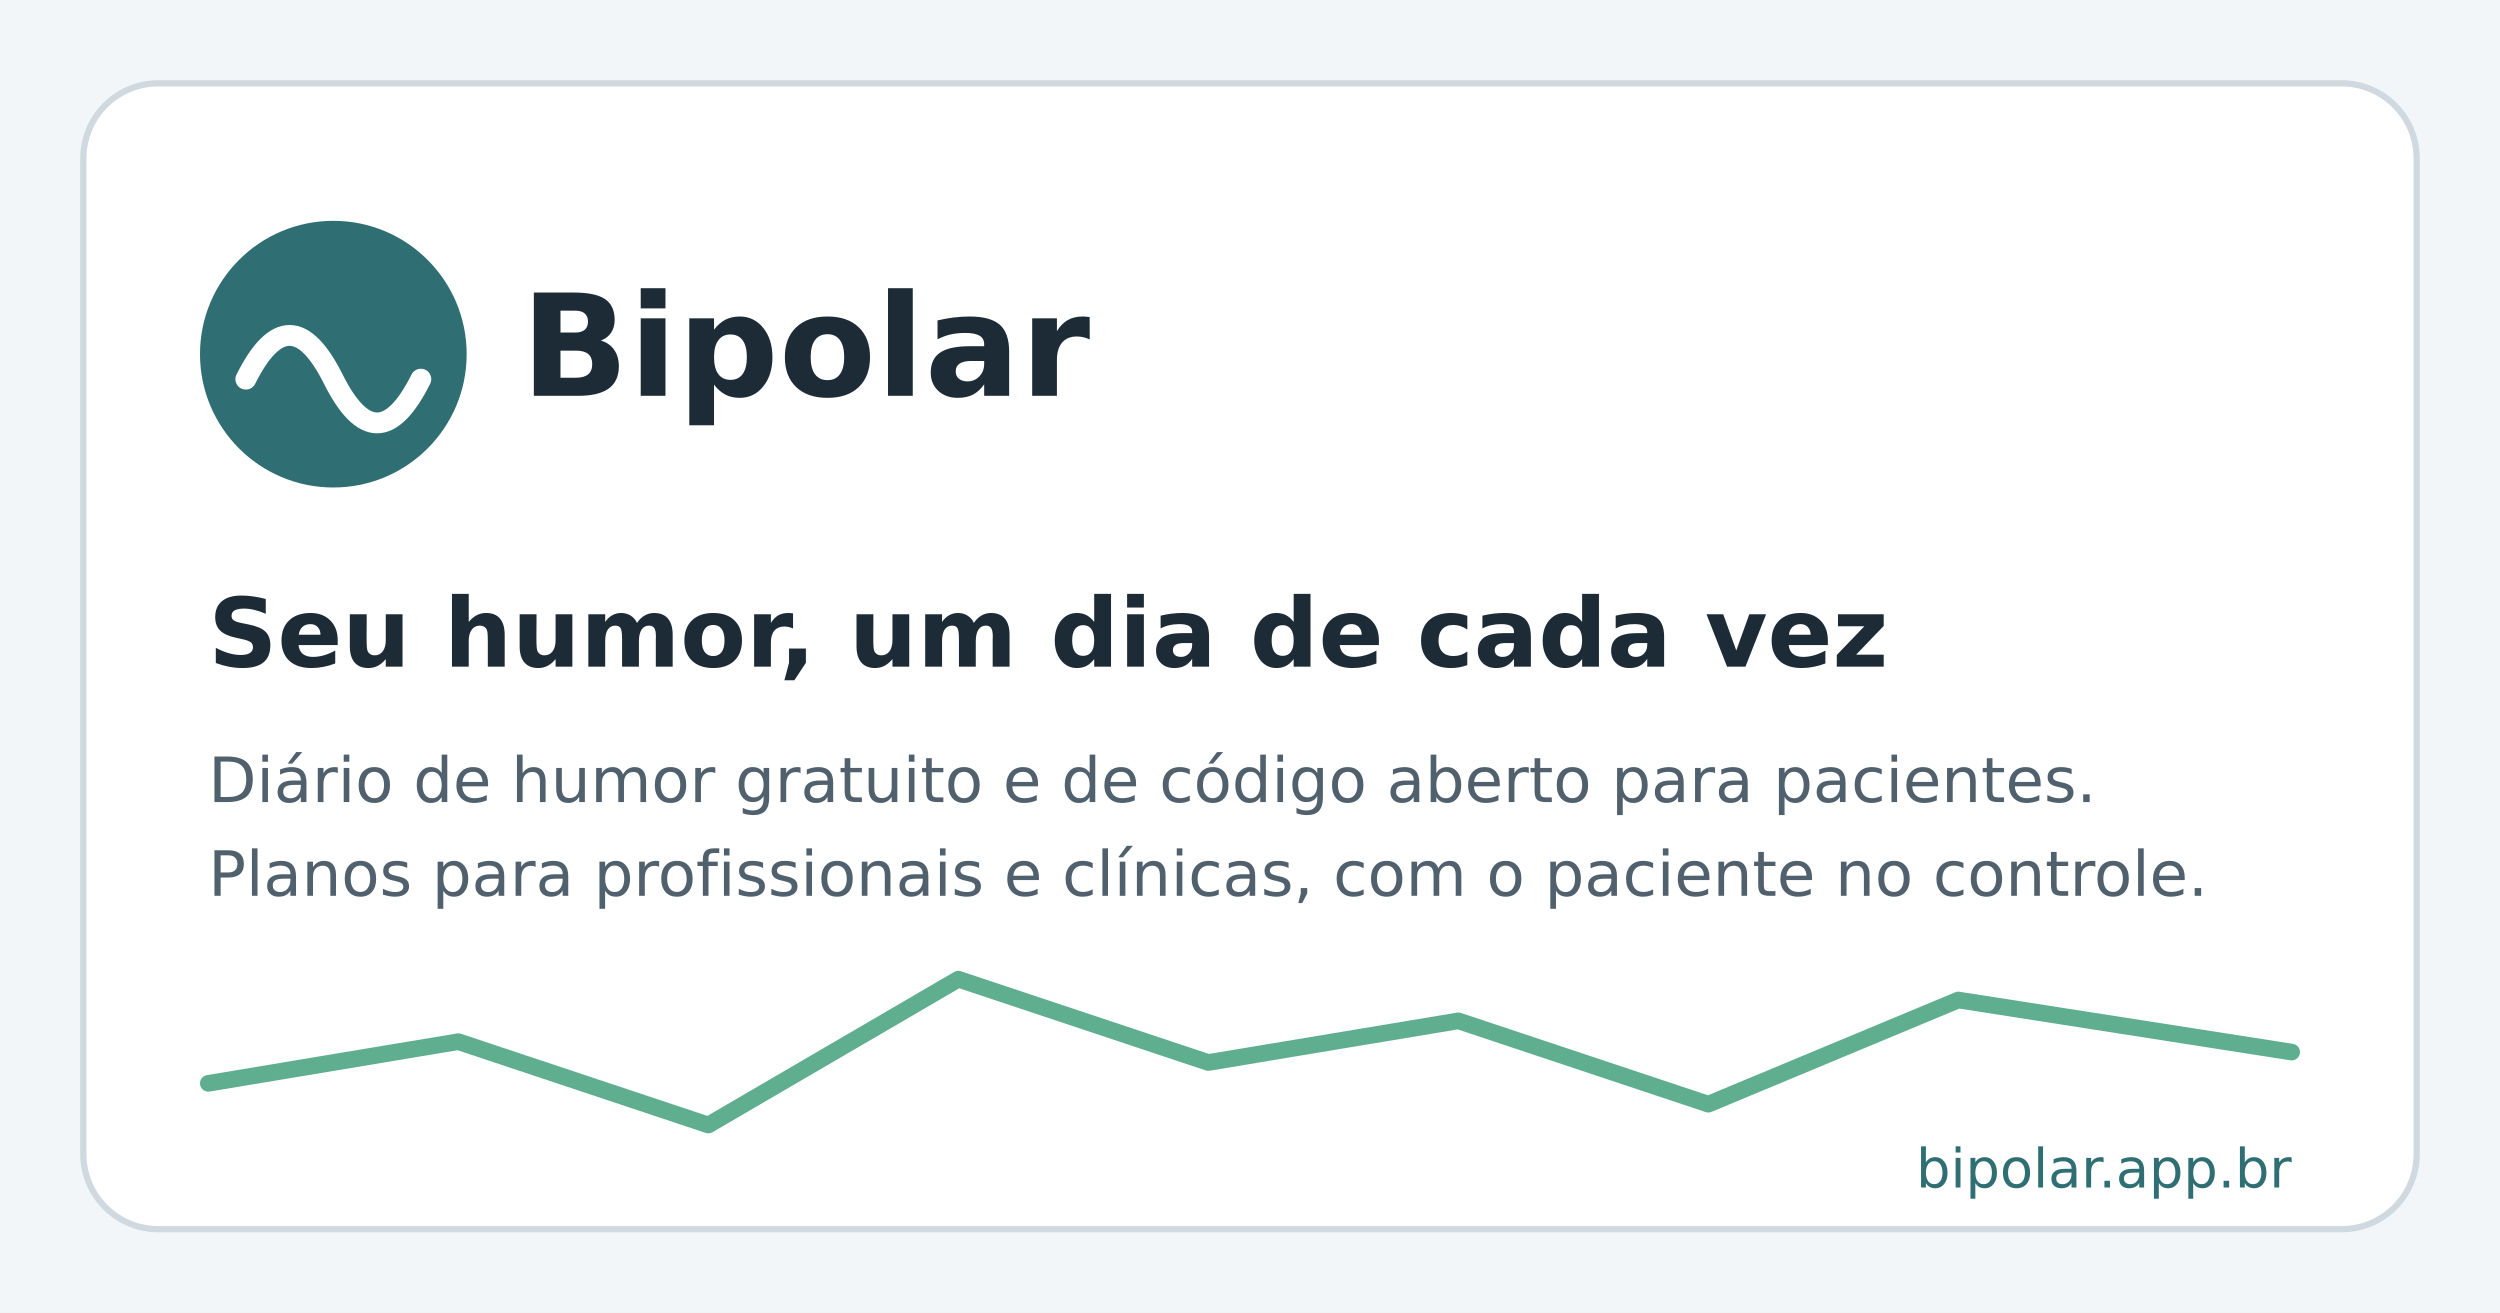
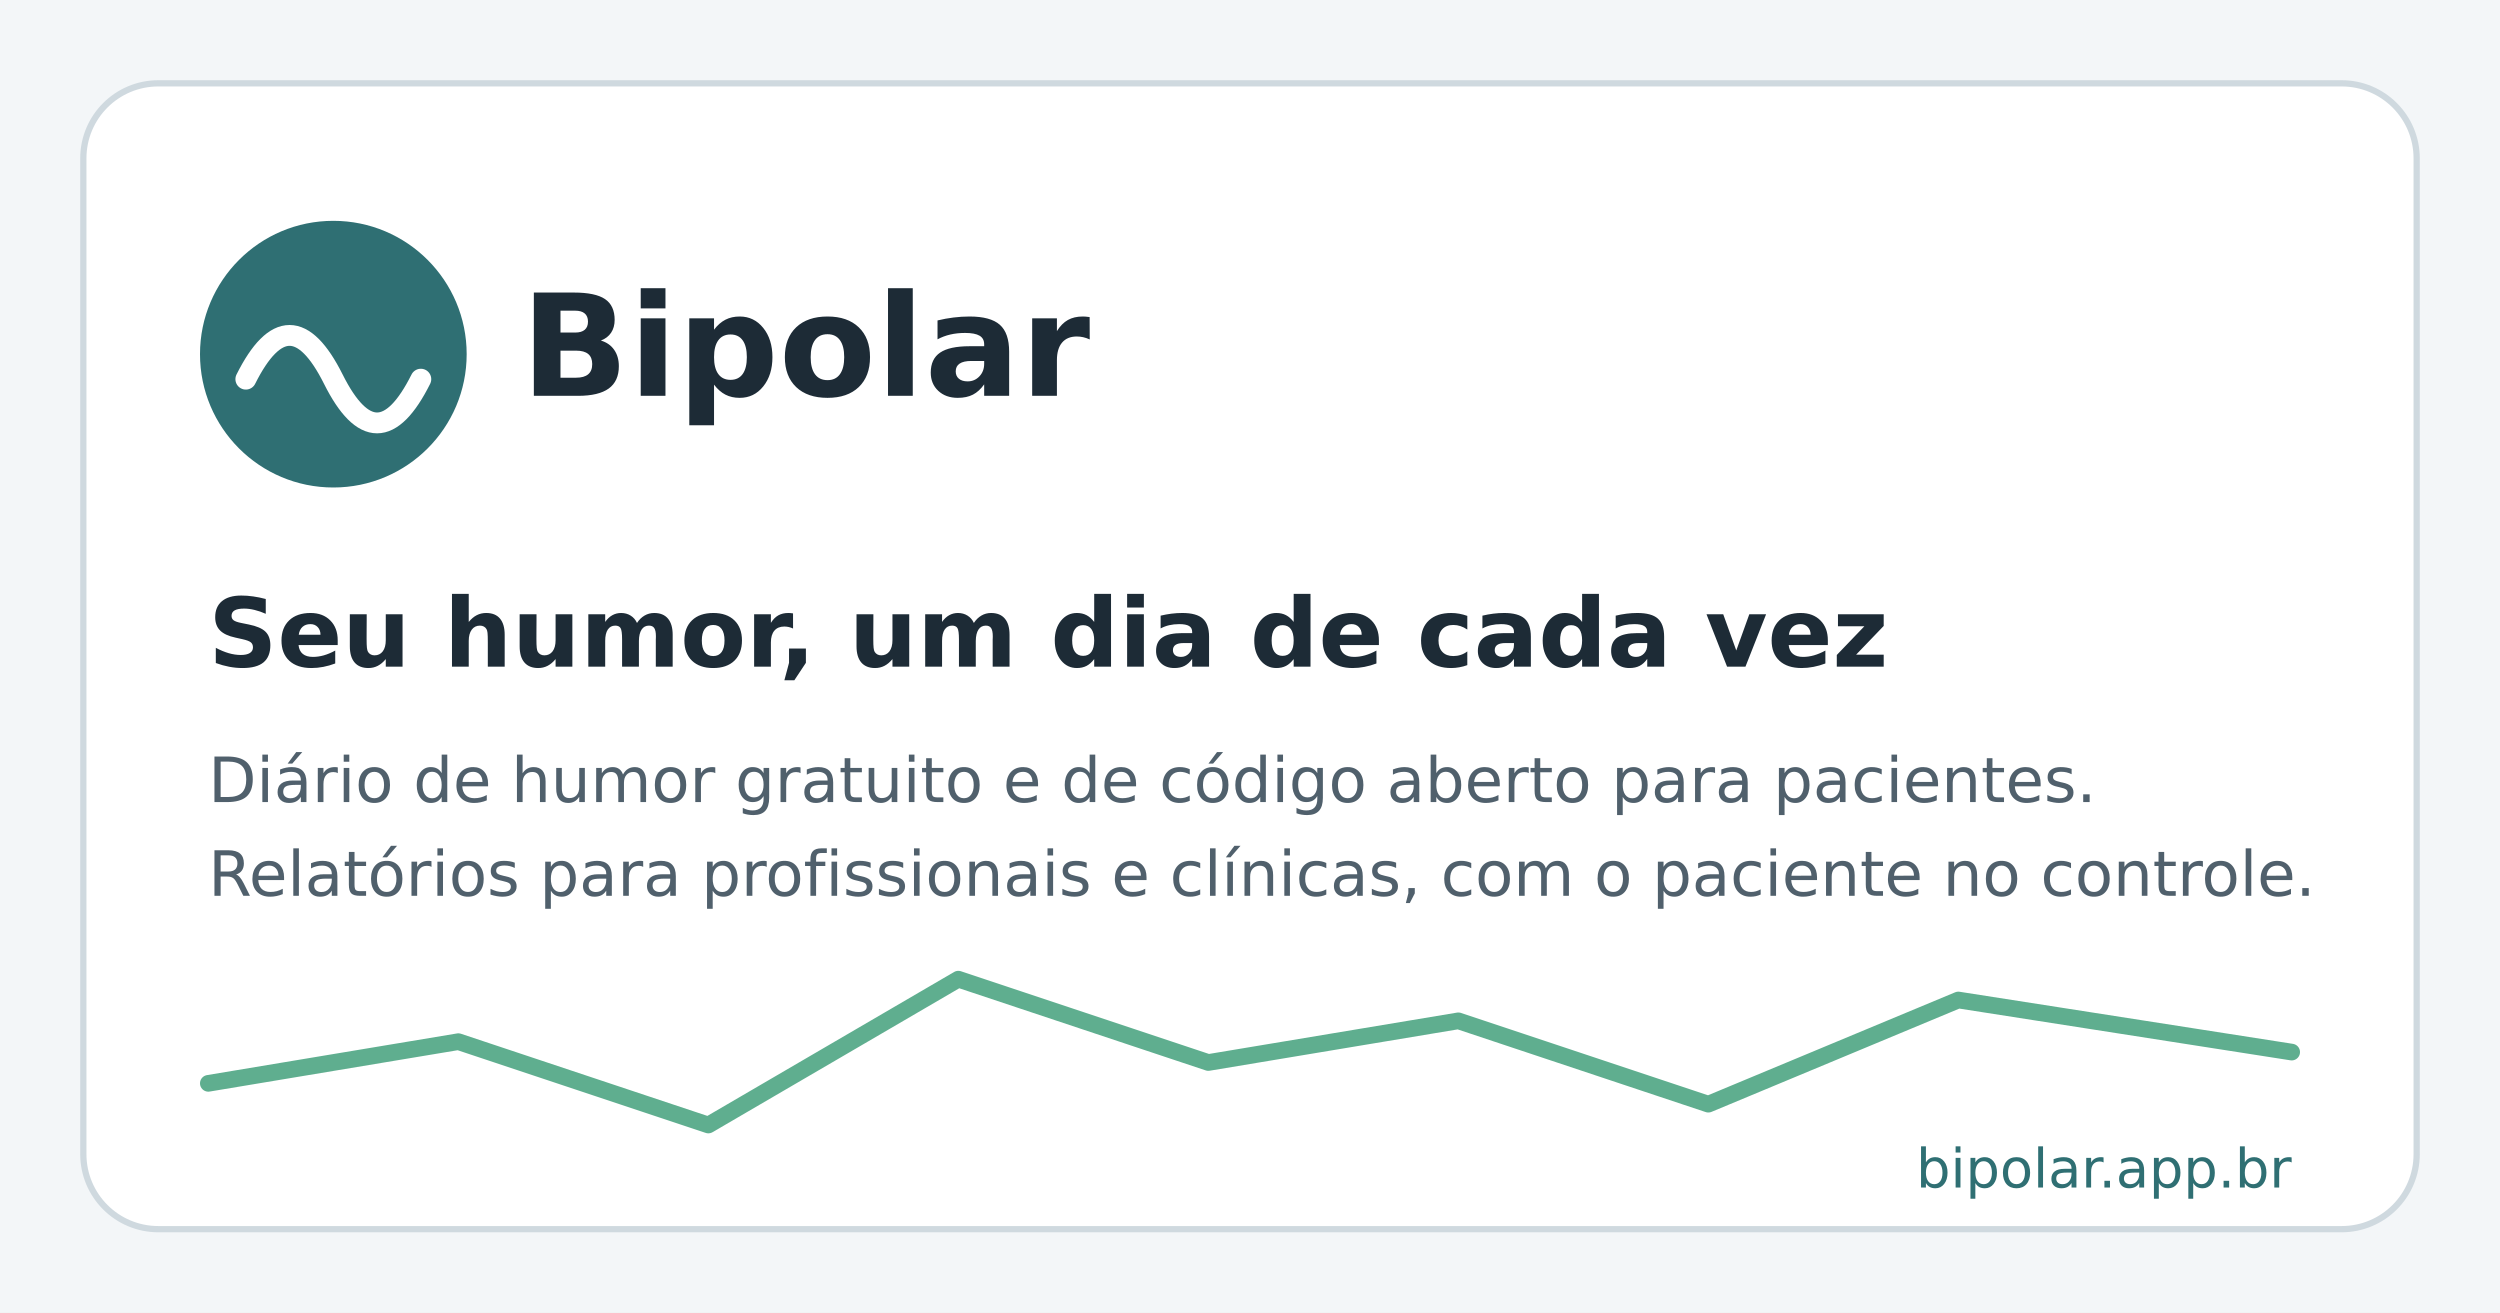
<svg xmlns="http://www.w3.org/2000/svg" width="1200" height="630" viewBox="0 0 1200 630">
  <rect width="1200" height="630" fill="#f3f6f8" />
  <rect x="40" y="40" width="1120" height="550" rx="36" fill="#ffffff" stroke="#cfd9df" stroke-width="3" />
  <circle cx="160" cy="170" r="64" fill="#2f6f73" />
  <path d="M118 182 q21 -42 42 0 t42 0" fill="none" stroke="#ffffff" stroke-width="10" stroke-linecap="round" />
  <text x="250" y="190" font-family="DejaVu Sans, Arial, sans-serif" font-size="68" font-weight="700" fill="#1d2b36">Bipolar</text>
  <text x="100" y="320" font-family="DejaVu Sans, Arial, sans-serif" font-size="46" font-weight="700" fill="#1d2b36">Seu humor, um dia de cada vez</text>
  <text x="100" y="385" font-family="DejaVu Sans, Arial, sans-serif" font-size="30" fill="#50606c">Diário de humor gratuito e de código aberto para pacientes.</text>
-   <text x="100" y="430" font-family="DejaVu Sans, Arial, sans-serif" font-size="30" fill="#50606c">Planos para profissionais e clínicas, com o paciente no controle.</text>
+   <text x="100" y="430" font-family="DejaVu Sans, Arial, sans-serif" font-size="30" fill="#50606c">Relatórios para profissionais e clínicas, com o paciente no controle.</text>
  <polyline points="100,520 220,500 340,540 460,470 580,510 700,490 820,530 940,480 1100,505" fill="none" stroke="#5fae8f" stroke-width="8" stroke-linecap="round" stroke-linejoin="round" />
  <text x="1100" y="570" text-anchor="end" font-family="DejaVu Sans, Arial, sans-serif" font-size="26" fill="#2f6f73">bipolar.app.br</text>
</svg>
